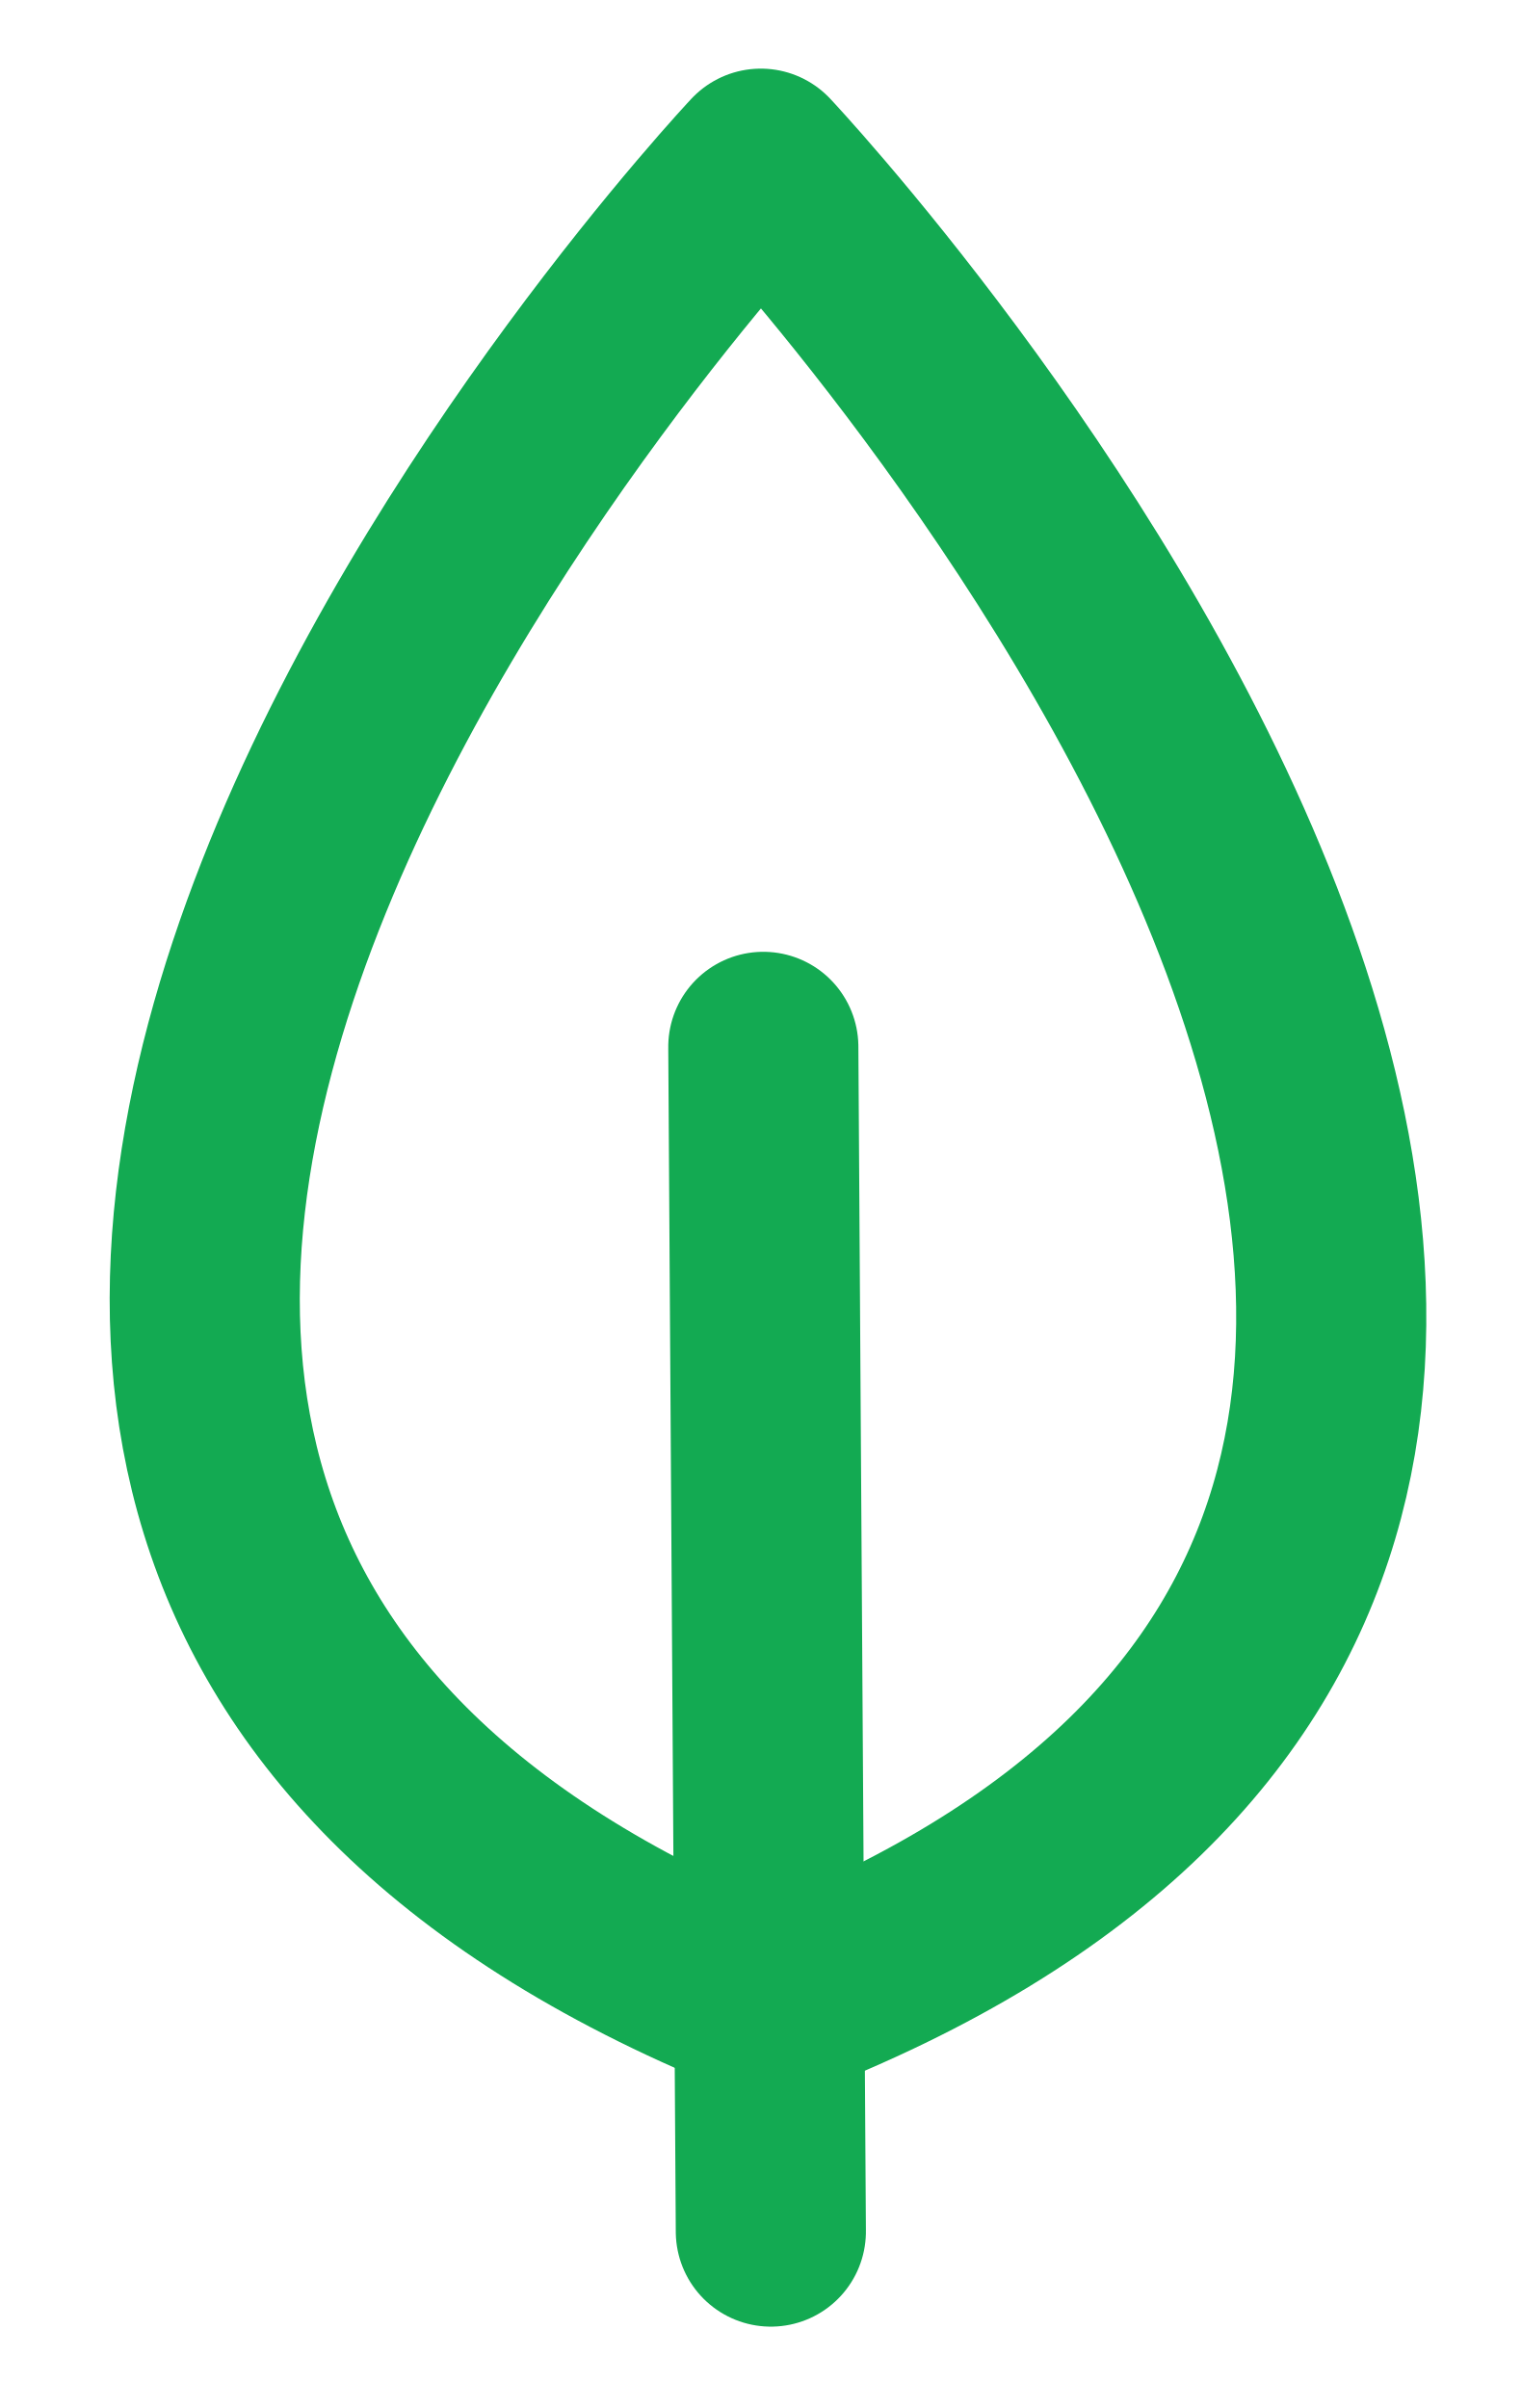
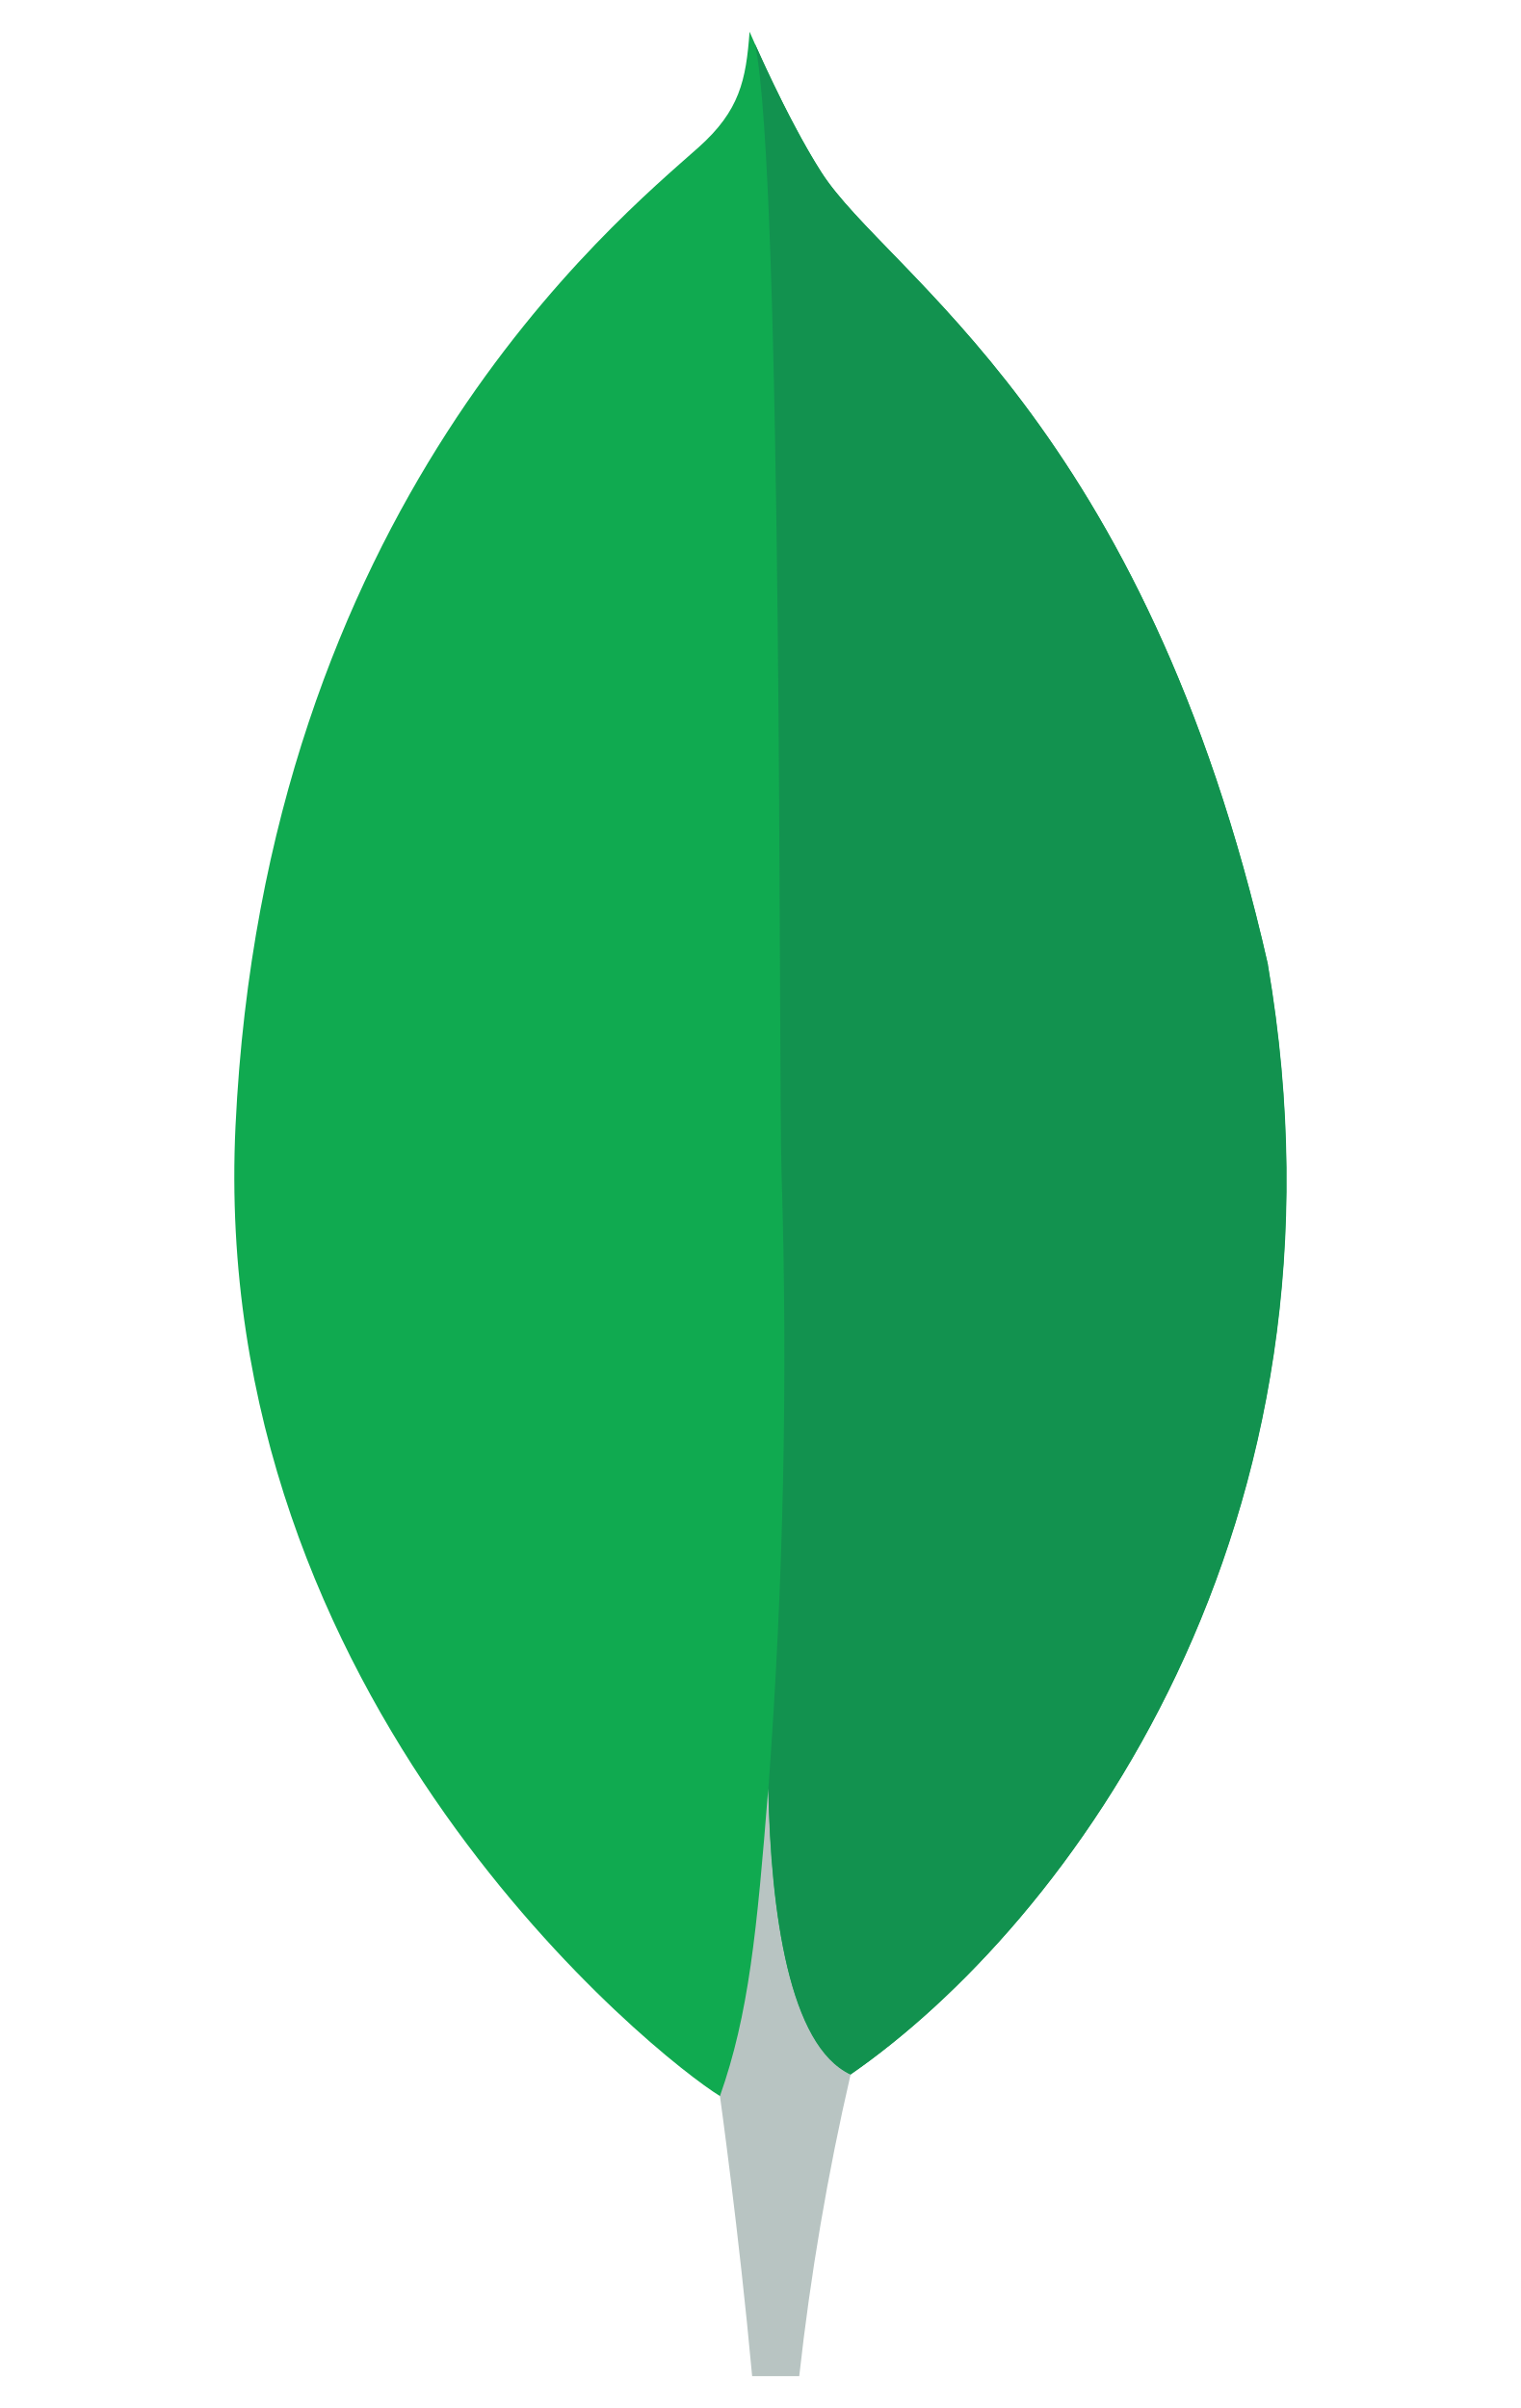
- <svg xmlns="http://www.w3.org/2000/svg" width="24px" height="38px" viewBox="0 0 12 19" version="1.1">
-   <g stroke="none" stroke-width="1" fill="none" fill-rule="evenodd" stroke-linecap="round" stroke-linejoin="round">
-     <g transform="translate(-2, 1)" stroke="#13AA52" stroke-width="1.5">
-       <path d="M11.336,8.608 L4.768,15.26" transform="translate(8.052091, 11.93389) rotate(-45) translate(-8.052091, -11.93389) " />
-       <path d="M13.554,2.55 C13.554,2.55 13.11,17.229 3.341,12.892 C-0.941,2.999 13.554,2.55 13.554,2.55 Z" transform="translate(8.052052, 8.1218) rotate(-45) translate(-8.052052, -8.1218) " />
-     </g>
-   </g>
+ <svg xmlns="http://www.w3.org/2000/svg" width="24px" height="38px" viewBox="0 0 216.56 448.5" version="1.1">
+   <path fill="#10aa50" d="M202.8,179.68c-23-101.47-71-128.49-83.18-147.59C113,21.7,106.25,5.91,106.25,5.91c-.66,9-1.83,14.7-9.51,21.54C81.36,41.16,16,94.42,10.51,209.72c-5.12,107.5,79,173.8,90.18,180.65,8.54,4.2,19,.08,24-3.77,40.54-27.84,96-102.07,78.06-206.92" />
+   <path fill="#b8c4c2" d="M109.73,333.11c-2.11,26.62-3.63,42.11-9,57.29,0,0,3.54,25.33,6,52.17l8.77,0a488.62,488.62,0,0,1,9.57-56.2C113.71,380.8,110.16,356.46,109.73,333.11Z" />
+   <path fill="#12924f" d="M125.06,386.39h0c-11.48-5.3-14.8-30.13-15.31-53.28A1090.8,1090.8,0,0,0,112.2,218.4c-.6-20.07.3-185.92-4.94-210.2,2.12,4.75,7.24,15.91,12.36,23.88,12.23,19.11,60.19,46.13,83.17,147.61C220.7,284.27,165.57,358.37,125.06,386.39Z" />
</svg>
